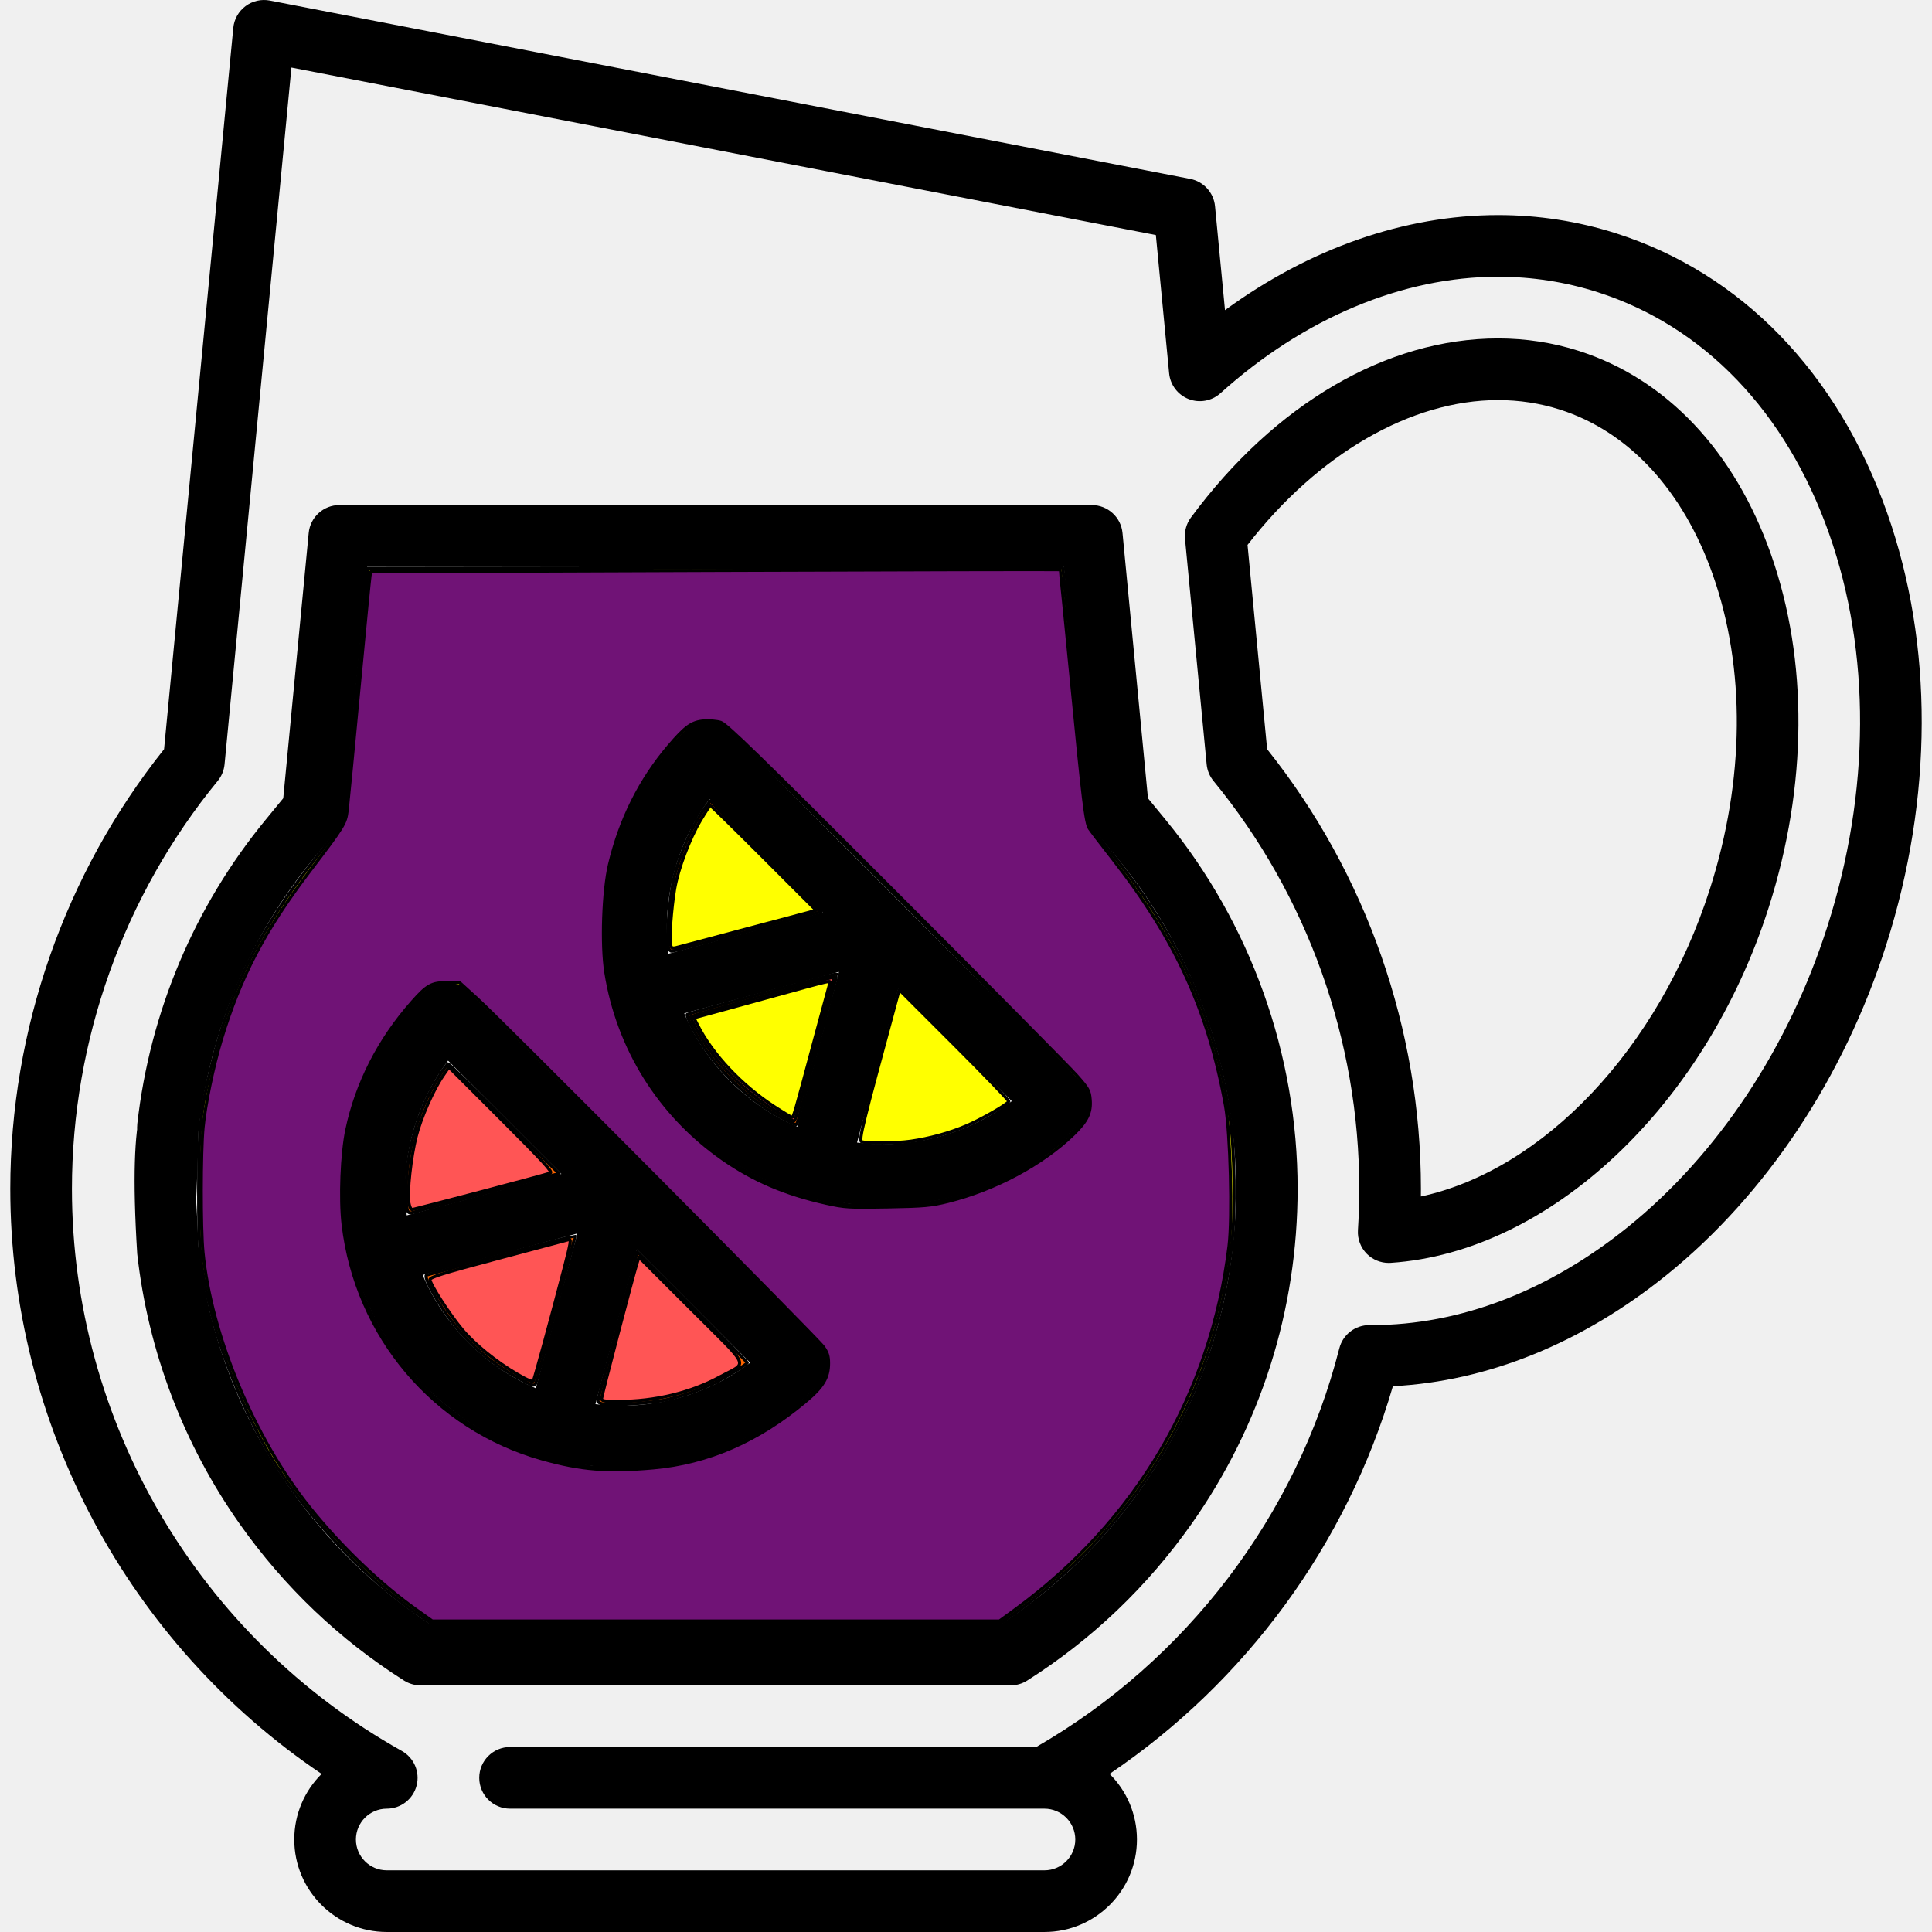
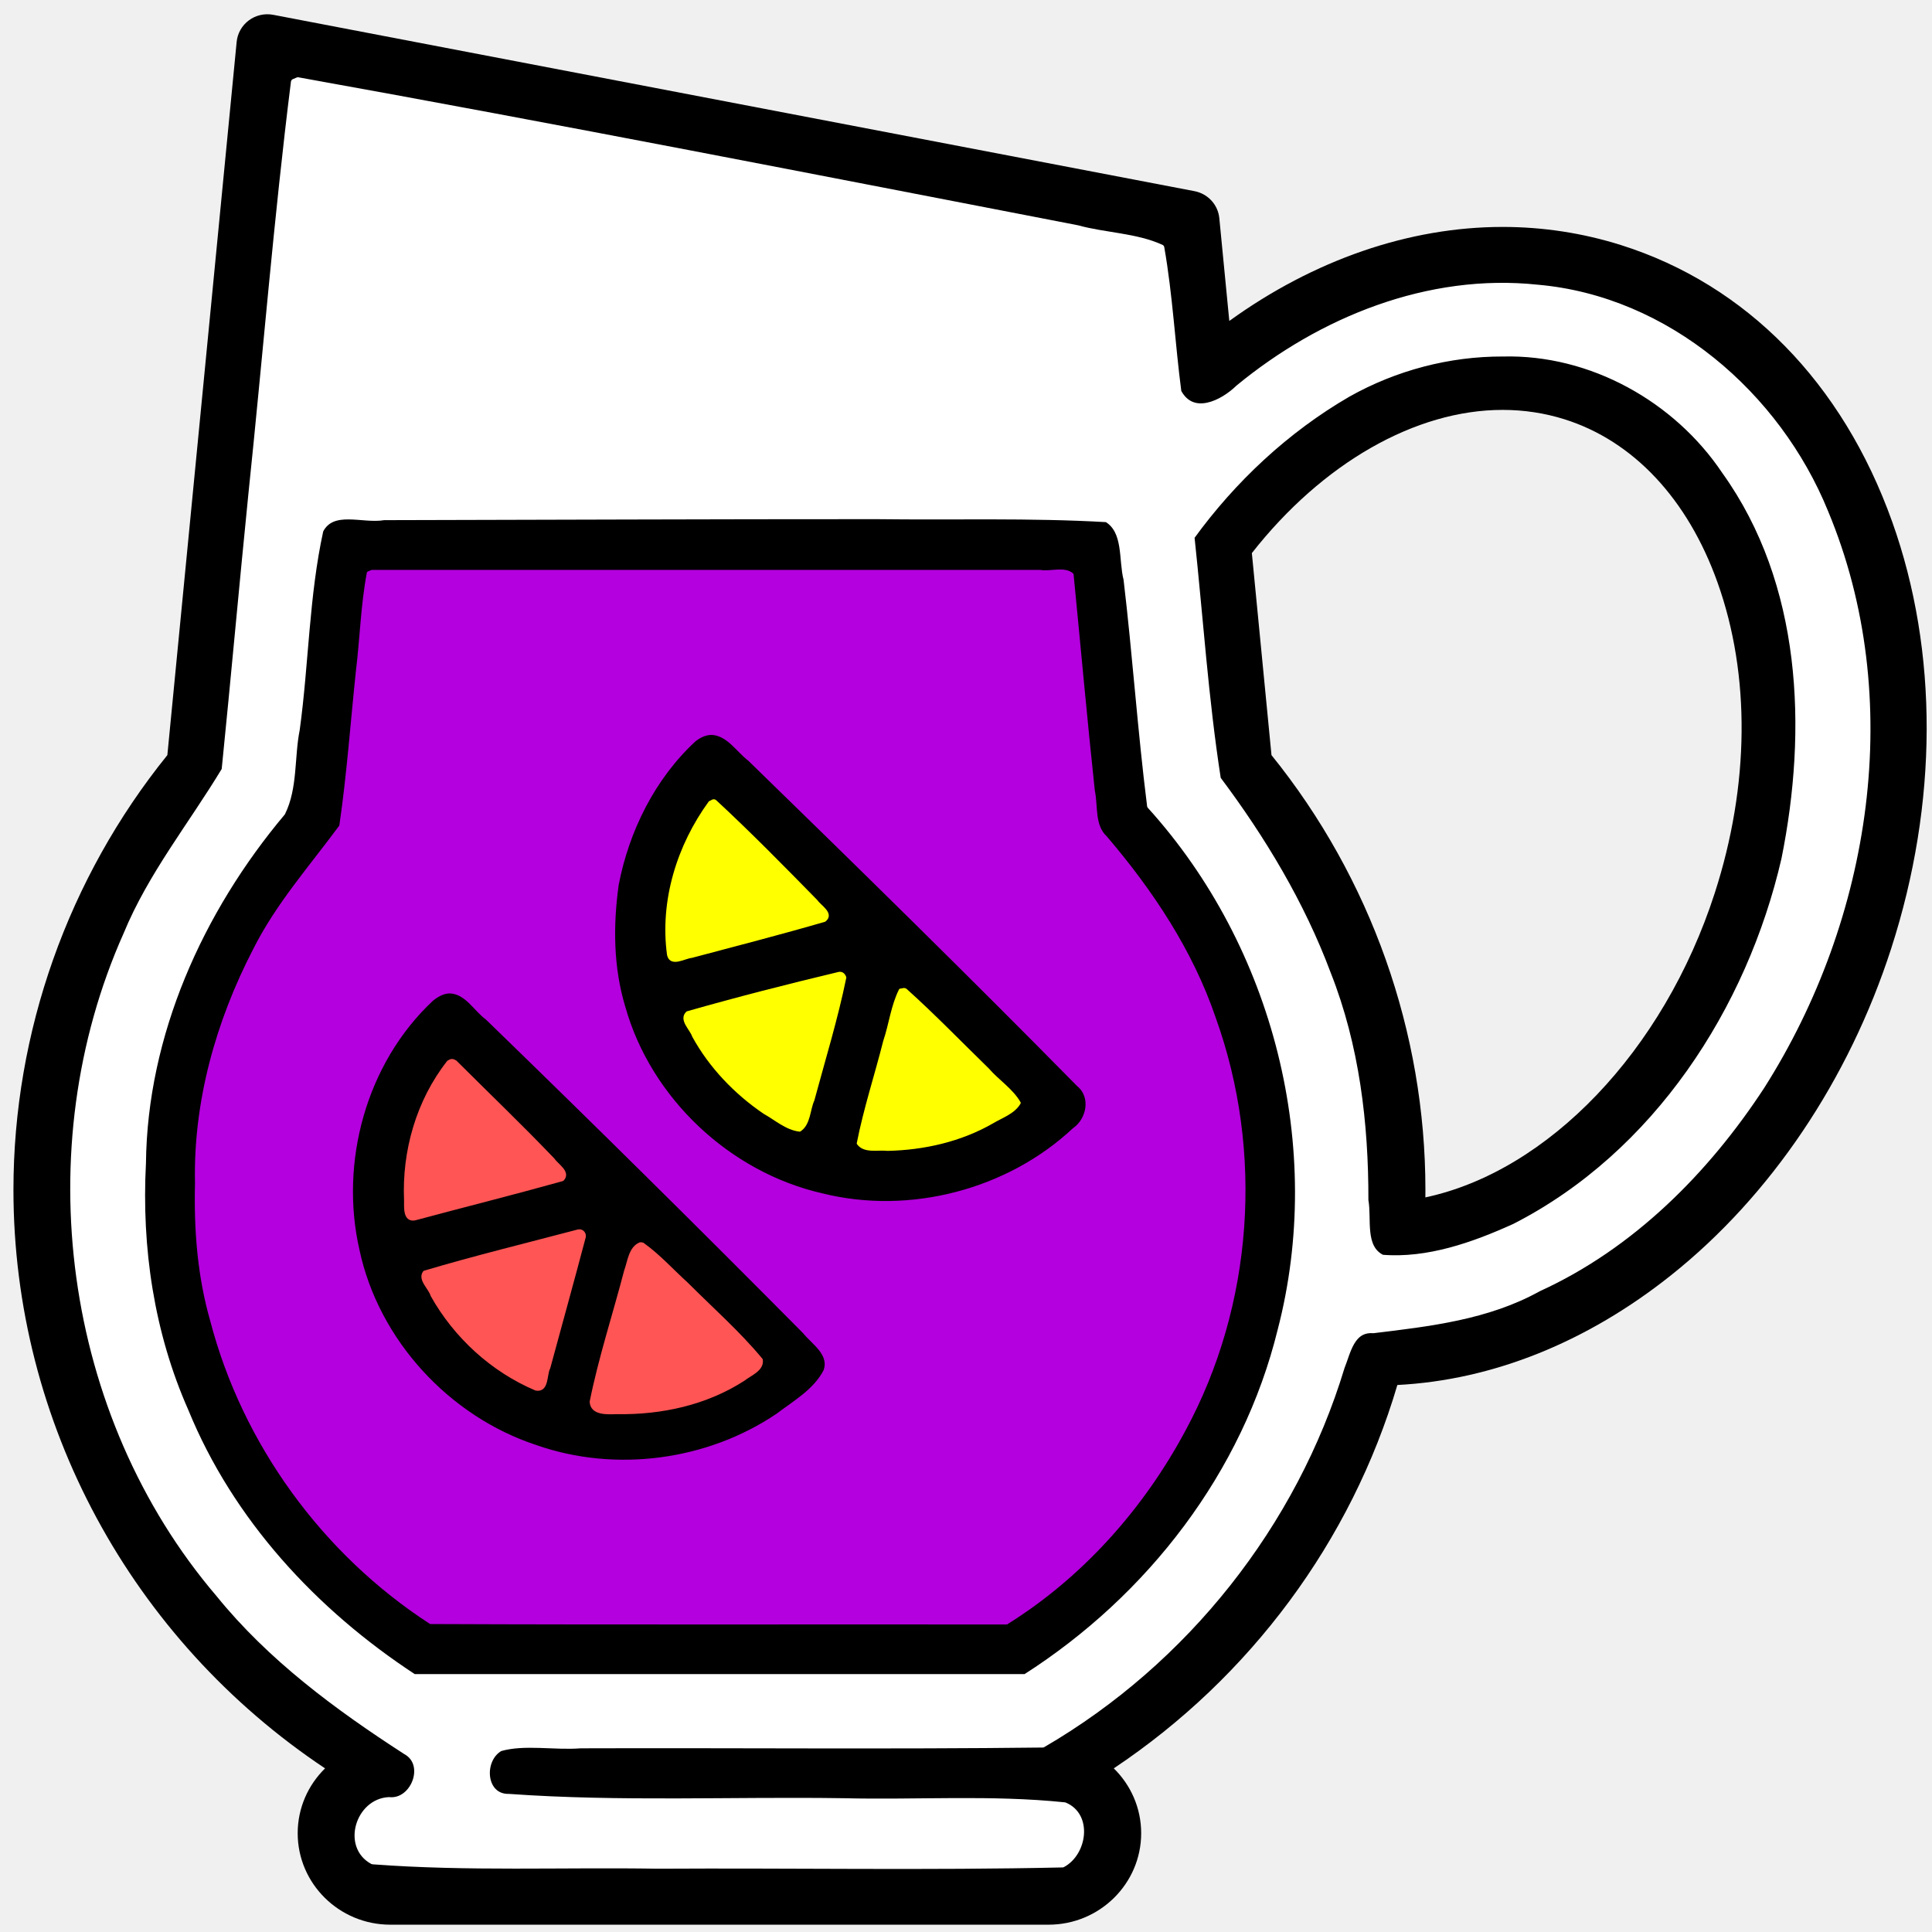
- <svg xmlns="http://www.w3.org/2000/svg" fill="#000000" height="800px" width="800px" version="1.1" id="Capa_1" viewBox="0 0 470.001 470.001" xml:space="preserve">
+ <svg xmlns="http://www.w3.org/2000/svg" fill="#000000" height="400" width="400" version="1.1" id="Capa_1" viewBox="0 0 235 235" xml:space="preserve">
  <defs id="defs5">
	
	
	
	
	
</defs>
-   <path d="m 384.071,85.363 c -6.295,-2.011 -12.903,-3.03 -19.64,-3.03 -27.037,0 -54.271,15.885 -74.72,43.583 -1.099,1.487 -1.608,3.329 -1.432,5.171 l 5.265,54.856 c 0.143,1.482 0.723,2.889 1.667,4.04 22.866,27.876 35.459,63.117 35.459,99.232 0,3.282 -0.108,6.663 -0.322,10.046 -0.136,2.154 0.663,4.263 2.191,5.785 1.411,1.405 3.316,2.188 5.294,2.188 0.166,0 0.333,-0.006 0.5,-0.017 38.704,-2.587 76.513,-38.132 91.943,-86.439 9.457,-29.604 9.65,-60.131 0.545,-85.956 -8.845,-25.091 -25.449,-42.655 -46.75,-49.459 z m 31.917,130.85 c -12.445,38.96 -40.581,68.449 -70.328,74.859 0.007,-0.622 0.011,-1.241 0.011,-1.857 0,-38.804 -13.269,-76.689 -37.41,-106.951 l -4.77,-49.701 c 17.143,-22.113 39.754,-35.23 60.94,-35.23 5.186,0 10.257,0.78 15.075,2.319 16.721,5.341 29.921,19.603 37.169,40.158 8.026,22.76 7.782,49.894 -0.687,76.403 z" id="path1" />
-   <path d="M 459.115,124.846 C 447.072,90.688 423.663,66.517 393.199,56.784 c -9.269,-2.96 -18.945,-4.461 -28.762,-4.461 -22.752,0 -45.908,8.131 -66.428,23.13 l -2.427,-25.287 c -0.317,-3.309 -2.775,-6.014 -6.039,-6.646 L 65.646,0.137 C 63.574,-0.265 61.422,0.226 59.729,1.492 58.036,2.758 56.956,4.68 56.753,6.783 L 39.912,182.263 C 15.77,212.525 2.502,250.41 2.502,289.214 c 0,57.282 28.69,110.595 75.736,142.329 -4.106,4.078 -6.651,9.726 -6.651,15.956 0,12.406 10.094,22.5 22.5,22.5 h 160 c 12.406,0 22.5,-10.094 22.5,-22.5 0,-6.232 -2.547,-11.882 -6.655,-15.96 33.142,-22.389 57.737,-55.931 68.921,-94.312 23.149,-1.207 46.065,-10.499 66.586,-27.058 24.132,-19.472 43.103,-47.977 53.417,-80.265 11.433,-35.794 11.526,-73.106 0.259,-105.058 z m -14.549,100.496 c -9.432,29.524 -26.673,55.505 -48.548,73.155 -19.348,15.612 -40.9,23.865 -62.328,23.866 l -0.56,-0.008 c -3.465,0 -6.459,2.324 -7.306,5.647 -10.376,40.716 -37.208,75.958 -73.744,96.997 H 124.087 c -4.143,0 -7.5,3.357 -7.5,7.5 0,4.143 3.357,7.5 7.5,7.5 h 129.998 c 4.138,0 7.502,3.364 7.502,7.5 0,4.136 -3.364,7.5 -7.5,7.5 h -160 c -4.136,0 -7.5,-3.364 -7.5,-7.5 0,-4.136 3.364,-7.5 7.5,-7.5 3.413,0 6.396,-2.305 7.258,-5.607 0.86,-3.304 -0.617,-6.771 -3.596,-8.438 -49.498,-27.694 -80.247,-80.09 -80.247,-136.74 0,-36.115 12.593,-71.356 35.459,-99.232 0.944,-1.151 1.524,-2.558 1.667,-4.04 L 70.896,16.434 281.188,57.18 l 3.228,33.63 c 0.271,2.819 2.107,5.246 4.748,6.273 2.636,1.025 5.632,0.478 7.738,-1.418 20.285,-18.276 44.27,-28.342 67.536,-28.342 8.266,0 16.407,1.262 24.198,3.75 25.882,8.269 45.889,29.137 56.333,58.761 10.186,28.888 10.043,62.807 -0.403,95.508 z" id="path2" />
-   <path d="m 149.699,243.936 c 3.005,10.855 8.747,21.105 17.264,29.622 12.75,12.749 29.7,19.771 47.73,19.771 18.029,0 34.979,-7.021 47.729,-19.771 1.406,-1.407 2.196,-3.314 2.196,-5.304 0,-1.99 -0.79,-3.896 -2.196,-5.304 l -84.853,-84.853 c -2.93,-2.928 -7.678,-2.928 -10.607,0 -17.471,17.472 -23.33,42.215 -17.604,64.577 0.037,0.208 0.078,0.416 0.134,0.624 0.06,0.219 0.131,0.43 0.207,0.638 z m 16.755,2.583 37.633,-10.084 -10.091,37.659 c -6.056,-2.598 -11.626,-6.344 -16.426,-11.144 -4.866,-4.865 -8.564,-10.46 -11.116,-16.431 z m 48.239,31.81 c -2.09,0 -4.158,-0.136 -6.203,-0.375 l 10.085,-37.636 27.563,27.564 c -9.027,6.78 -19.953,10.447 -31.445,10.447 z m -42.048,-83.943 27.56,27.56 -37.616,10.079 c -1.542,-13.074 1.806,-26.621 10.056,-37.639 z" id="path3" />
-   <path d="m 103.323,241.738 c -17.471,17.472 -23.33,42.215 -17.604,64.577 0.037,0.208 0.078,0.416 0.134,0.624 0.059,0.219 0.13,0.431 0.206,0.64 3.005,10.854 8.747,21.103 17.263,29.619 12.75,12.749 29.7,19.77 47.73,19.77 18.029,0 34.979,-7.021 47.729,-19.77 2.929,-2.93 2.929,-7.678 0,-10.607 l -84.853,-84.853 c -2.927,-2.928 -7.675,-2.928 -10.605,0 z m 5.682,16.288 27.56,27.56 -37.616,10.079 c -1.541,-13.074 1.806,-26.621 10.056,-37.639 z m -6.191,52.133 37.633,-10.084 -10.091,37.659 c -6.056,-2.598 -11.626,-6.343 -16.426,-11.143 -4.865,-4.866 -8.563,-10.461 -11.116,-16.432 z m 48.24,31.808 c -2.09,0 -4.158,-0.136 -6.202,-0.375 l 10.084,-37.635 27.563,27.564 c -9.027,6.78 -19.954,10.446 -31.445,10.446 z" id="path4" />
-   <path d="m 279.268,194.196 -6.194,-64.543 c -0.369,-3.847 -3.602,-6.783 -7.466,-6.783 H 82.565 c -3.864,0 -7.097,2.937 -7.466,6.783 l -6.193,64.543 -4.347,5.299 c -17.304,21.095 -28.077,46.642 -31.157,73.878 -0.466,4.116 2.493,22.987 6.609,23.452 4.111,0.471 7.194,27.502 8.295,-21.766 2.755,-24.356 12.385,-47.196 27.851,-66.051 l 5.795,-7.065 c 0.944,-1.151 1.524,-2.558 1.667,-4.039 l 5.761,-60.033 h 169.414 l 5.762,60.033 c 0.143,1.482 0.723,2.889 1.667,4.04 l 5.795,7.064 c 18.478,22.527 28.654,51.013 28.654,80.208 0,26.301 -7.981,51.507 -23.083,72.894 -9.256,13.108 -20.664,24.165 -33.933,32.892 H 104.518 C 91.247,386.274 79.839,375.218 70.585,362.11 58.337,344.764 50.628,324.46 48.291,303.39 c -1.567,-37.922 -4.397,-40.652 -8.518,-40.195 -4.117,0.456 -8.751,4.243 -6.39,41.847 2.615,23.583 11.242,46.309 24.948,65.72 10.809,15.308 24.253,28.117 39.961,38.074 1.201,0.761 2.594,1.165 4.016,1.165 h 143.558 c 1.422,0 2.814,-0.404 4.016,-1.165 15.706,-9.955 29.15,-22.766 39.961,-38.074 16.897,-23.933 25.829,-52.13 25.829,-81.546 0,-32.655 -11.385,-64.519 -32.057,-89.722 z" id="path5" />
-   <path style="fill:#ffff00;fill-opacity:1;stroke:#000000;stroke-width:1.3;stroke-linecap:round;stroke-linejoin:round;stroke-dasharray:none" d="m 172.679,668.14 c -21.151,-14.57 -43.94,-38.544 -58.419,-61.454 -10.614,-16.794 -21.1,-41.124 -26.01,-60.35 -5.343,-20.917 -6.046,-27.196 -5.994,-53.499 0.052,-26.363 0.671,-32.377 5.281,-51.312 8.077,-33.173 20.809,-58.27 44.699,-88.108 8.136,-10.162 9.866,-12.773 10.26,-15.485 0.261,-1.794 2.607,-25.611 5.215,-52.928 l 4.741,-49.666 143.76,-0.193 143.76,-0.193 0.464,3.631 c 0.255,1.997 2.542,25.434 5.082,52.081 3.353,35.177 4.947,49.086 5.819,50.773 0.661,1.278 4.718,6.638 9.016,11.913 27.472,33.714 42.708,67.813 49.007,109.686 1.869,12.423 2.233,39.203 0.711,52.34 -5.625,48.564 -25.272,90.578 -58.895,125.938 -8.082,8.5 -21.05,19.709 -30.539,26.395 l -6.107,4.304 H 296.416 178.305 Z m 107.574,-62.49 c 9.021,-1.945 17.933,-4.892 25.995,-8.596 12.786,-5.874 31.462,-19.874 34.528,-25.885 1.681,-3.295 1.982,-7.881 0.736,-11.234 -0.903,-2.431 -147.413,-149.479 -150.644,-151.197 -2.667,-1.418 -9.252,-1.409 -12.008,0.016 -3.307,1.71 -11.894,11.407 -17.32,19.557 -13.985,21.007 -20.065,42.799 -19.176,68.728 0.949,27.673 10.298,51.366 28.471,72.153 18.305,20.937 42.423,33.496 73.291,38.163 5.869,0.887 29.217,-0.214 36.127,-1.705 z M 391.298,496.792 c 19.253,-4.553 36.061,-13.318 51.42,-26.814 7.623,-6.698 9.623,-12.081 6.918,-18.618 -1.466,-3.543 -145.979,-148.508 -150.275,-150.744 -3.311,-1.724 -8.031,-1.905 -11.532,-0.442 -3.232,1.35 -11.428,10.253 -17.17,18.652 -14.964,21.886 -21.579,46.443 -19.911,73.915 1.938,31.906 18.375,62.878 43.752,82.438 17.009,13.11 31.319,19.14 56.215,23.688 1.051,0.192 8.787,0.235 17.192,0.096 13.074,-0.217 16.453,-0.53 23.39,-2.171 z" id="path6" transform="scale(0.5875012)" />
-   <path style="fill:#ff6600;fill-opacity:1;stroke:#000000;stroke-width:1.3;stroke-linecap:round;stroke-linejoin:round;stroke-dasharray:none" d="m 168.597,500.73 c -0.741,-2.766 -0.582,-12.129 0.317,-18.726 1.809,-13.281 6.05,-25.376 12.558,-35.818 1.95,-3.129 3.782,-5.689 4.07,-5.689 0.288,0 10.746,10.229 23.241,22.732 l 22.717,22.732 -29.599,7.88 c -16.279,4.334 -30.325,8.058 -31.213,8.276 -1.219,0.299 -1.731,-0.04 -2.091,-1.385 z" id="path7" transform="scale(0.5875012)" />
-   <path style="fill:#ff6600;fill-opacity:1;stroke:#000000;stroke-width:1.3;stroke-linecap:round;stroke-linejoin:round;stroke-dasharray:none" d="m 215.816,571.297 c -11.321,-5.98 -20.694,-13.763 -28.287,-23.488 -6.054,-7.753 -12.389,-19.271 -10.896,-19.809 2.629,-0.947 61.248,-16.449 61.447,-16.25 0.271,0.271 -15.447,59.212 -16.291,61.09 -0.522,1.162 -1.165,0.996 -5.973,-1.544 z" id="path8" transform="scale(0.5875012)" />
-   <path style="fill:#ff6600;fill-opacity:1;stroke:#000000;stroke-width:1.3;stroke-linecap:round;stroke-linejoin:round;stroke-dasharray:none" d="m 249.666,581.359 c -1.156,-0.205 -2.101,-0.751 -2.101,-1.214 0,-0.463 3.674,-14.558 8.164,-31.322 l 8.165,-30.479 22.781,22.772 c 12.53,12.524 22.778,22.946 22.774,23.158 -0.01,0.585 -8.226,5.687 -12.956,8.047 -6.405,3.195 -13.509,5.706 -20.657,7.302 -6.388,1.426 -22.052,2.465 -26.17,1.736 z" id="path9" transform="scale(0.5875012)" />
-   <path style="fill:#ff6600;fill-opacity:1;stroke:#000000;stroke-width:1.3;stroke-linecap:round;stroke-linejoin:round;stroke-dasharray:none" d="m 276.847,392.666 c -1.104,-2.877 0.419,-22.113 2.342,-29.582 2.809,-10.91 8.115,-22.547 13.485,-29.574 l 1.449,-1.897 22.981,22.957 22.981,22.957 -30.508,8.179 c -16.779,4.499 -30.902,8.179 -31.385,8.179 -0.482,0 -1.088,-0.549 -1.345,-1.221 z" id="path10" transform="scale(0.5875012)" />
-   <path style="fill:#ff6600;fill-opacity:1;stroke:#000000;stroke-width:1.3;stroke-linecap:round;stroke-linejoin:round;stroke-dasharray:none" d="m 323.209,462.571 c -15.433,-8.401 -29.309,-22.647 -37.019,-38.005 -1.129,-2.248 -1.863,-4.277 -1.631,-4.508 0.451,-0.451 61.8,-17.053 62.013,-16.781 0.07,0.089 -3.381,13.23 -7.668,29.203 -4.287,15.972 -8.031,29.984 -8.321,31.137 -0.289,1.153 -0.777,2.091 -1.085,2.085 -0.307,-0.006 -3.137,-1.415 -6.289,-3.13 z" id="path11" transform="scale(0.5875012)" />
-   <path style="fill:#ffff00;fill-opacity:1;stroke:#000000;stroke-width:1.3;stroke-linecap:round;stroke-linejoin:round;stroke-dasharray:none" d="m 356.756,472.726 c -1.214,-0.518 0.597,-7.935 13.531,-55.416 l 2.049,-7.523 22.811,22.802 c 12.546,12.541 22.71,23.105 22.586,23.476 -0.391,1.172 -11.194,7.394 -17.594,10.134 -6.944,2.972 -15.171,5.242 -23.063,6.364 -6.015,0.855 -18.463,0.956 -20.321,0.164 z" id="path12" transform="scale(0.5875012)" />
-   <path style="fill:#ff5555;fill-opacity:1;stroke:#000000;stroke-width:1.3;stroke-linecap:round;stroke-linejoin:round;stroke-dasharray:none" d="m 169.279,497.994 c -0.725,-4.301 0.884,-18.959 2.992,-27.271 1.986,-7.828 7.081,-19.405 11.133,-25.294 l 2.464,-3.582 21.687,21.674 c 17.472,17.461 21.426,21.781 20.342,22.224 -1.845,0.754 -56.305,15.114 -57.321,15.114 -0.448,0 -1.032,-1.289 -1.298,-2.865 z" id="path13" transform="scale(0.5875012)" />
-   <path style="fill:#ff5555;fill-opacity:1;stroke:#000000;stroke-width:1.3;stroke-linecap:round;stroke-linejoin:round;stroke-dasharray:none" d="m 214.178,569.044 c -8.756,-5.1 -17.68,-12.343 -22.897,-18.583 -5.232,-6.259 -13.248,-18.701 -13.248,-20.564 0,-1.06 5.121,-2.66 28.08,-8.773 15.444,-4.112 28.665,-7.639 29.38,-7.837 1.12,-0.311 0.877,1.269 -1.749,11.371 -5.091,19.586 -12.321,46.058 -12.852,47.06 -0.356,0.671 -2.298,-0.102 -6.714,-2.674 z" id="path14" transform="scale(0.5875012)" />
-   <path style="fill:#ff5555;fill-opacity:1;stroke:#000000;stroke-width:1.3;stroke-linecap:round;stroke-linejoin:round;stroke-dasharray:none" d="m 249.093,579.133 c 0,-1.134 12.934,-50.597 14.648,-56.019 l 0.815,-2.579 21.706,21.681 c 24.95,24.921 23.496,21.612 12.198,27.77 -12.449,6.785 -27.092,10.332 -42.681,10.337 -5.549,0.002 -6.686,-0.201 -6.686,-1.19 z" id="path15" transform="scale(0.5875012)" />
-   <path style="fill:#ffff00;fill-opacity:1;stroke:#000000;stroke-width:1.3;stroke-linecap:round;stroke-linejoin:round;stroke-dasharray:none" d="m 277.679,391.384 c -0.657,-2.071 0.299,-15.382 1.681,-23.395 1.421,-8.24 6.079,-20.574 10.706,-28.353 1.999,-3.361 3.83,-6.111 4.067,-6.111 0.238,0 10.197,9.769 22.13,21.708 l 21.698,21.708 -2.983,0.844 c -1.641,0.464 -13.47,3.613 -26.288,6.998 -12.818,3.385 -24.928,6.605 -26.911,7.157 -3.41,0.948 -3.634,0.918 -4.101,-0.556 z" id="path16" transform="scale(0.5875012)" />
-   <path style="fill:#ff5555;fill-opacity:1;stroke:#000000;stroke-width:1.3;stroke-linecap:round;stroke-linejoin:round;stroke-dasharray:none" d="m 321.471,460.248 c -12.991,-7.744 -25.125,-20.064 -32.556,-33.052 -1.842,-3.219 -3.151,-6.05 -2.911,-6.291 0.353,-0.353 58.306,-16.313 59.254,-16.318 0.15,-7.7e-4 0.06,0.554 -0.201,1.232 -0.26,0.678 -3.411,12.283 -7.002,25.788 -8.123,30.55 -8.709,32.577 -9.413,32.577 -0.314,0 -3.541,-1.771 -7.172,-3.936 z" id="path17" transform="scale(0.5875012)" />
-   <path style="fill:#701376;fill-opacity:1;stroke:#000000;stroke-width:1.3;stroke-linecap:round;stroke-linejoin:round;stroke-dasharray:none" d="m 172.277,666.476 c -14.891,-10.591 -31.143,-26.176 -44.02,-42.216 -23.071,-28.737 -40.865,-71.285 -44.217,-105.729 -0.966,-9.93 -0.941,-41.288 0.041,-51.674 0.884,-9.342 4.175,-25.215 7.526,-36.294 7.858,-25.98 18.049,-45.421 36.591,-69.801 14.313,-18.82 14.893,-19.759 15.545,-25.195 0.311,-2.594 2.5,-25.175 4.864,-50.18 2.364,-25.005 4.442,-46.181 4.618,-47.057 l 0.321,-1.594 142.62,-0.533 c 78.441,-0.293 142.707,-0.436 142.814,-0.316 0.106,0.12 2.14,20.16 4.52,44.534 5.036,51.591 6.098,60.329 7.607,62.633 0.611,0.933 4.979,6.649 9.706,12.702 26.095,33.417 39.609,63.003 46.657,102.145 2.02,11.22 2.894,46.231 1.451,58.099 -7.439,61.153 -38.495,113.911 -88.619,150.545 l -6.439,4.706 H 296.429 178.992 Z m 98.16,-58.666 c 22.76,-2.014 43.616,-11.105 63.194,-27.546 7.166,-6.018 9.444,-9.811 9.444,-15.729 0,-3.022 -0.47,-4.495 -2.192,-6.872 -2.673,-3.69 -132.74,-134.538 -143.161,-144.021 l -7.434,-6.765 -5.173,0.003 c -6.378,0.004 -8.275,1.056 -14.405,7.99 -13.781,15.587 -22.991,33.606 -27.084,52.982 -2.057,9.74 -2.795,28.398 -1.548,39.121 5.398,46.39 37.76,84.541 82.362,97.095 16.114,4.535 27.015,5.422 45.997,3.742 z M 392.546,497.488 c 19.537,-4.87 39.238,-15.434 52.084,-27.929 5.576,-5.424 7.225,-8.883 6.782,-14.226 -0.31,-3.741 -0.744,-4.516 -5.613,-10.019 -2.902,-3.28 -36.572,-37.294 -74.821,-75.586 -56.321,-56.384 -70.106,-69.803 -72.496,-70.575 -1.623,-0.524 -4.807,-0.798 -7.075,-0.61 -4.916,0.408 -7.631,2.342 -14.339,10.216 -11.996,14.082 -20.212,30.471 -24.672,49.216 -2.58,10.845 -3.342,33.249 -1.521,44.725 4.991,31.458 22.287,59.054 48.438,77.287 12.627,8.804 25.903,14.476 42.617,18.208 7.877,1.759 9.484,1.857 25.597,1.56 15.231,-0.28 18.085,-0.539 25.019,-2.267 z" id="path18" transform="scale(0.5875012)" />
-   <path style="fill:#ffff00;fill-opacity:1;stroke:#000000;stroke-width:1.3;stroke-linecap:round;stroke-linejoin:round;stroke-dasharray:none" d="m 320.513,458.193 c -13.412,-8.731 -25.499,-21.562 -31.58,-33.521 l -1.636,-3.218 3.248,-0.874 c 1.786,-0.481 13.563,-3.712 26.17,-7.18 29.667,-8.161 27.338,-7.642 26.824,-5.98 -0.233,0.752 -3.193,11.682 -6.578,24.29 -7.97,29.678 -8.339,30.946 -9.019,30.946 -0.316,0 -3.658,-2.008 -7.429,-4.463 z" id="path19" transform="scale(0.5875012)" />
+   <path d="m 192.599,43.939 c -3.15,-0.994 -6.458,-1.498 -9.829,-1.498 -13.531,0 -27.161,7.854 -37.395,21.548 -0.55,0.735 -0.805,1.646 -0.717,2.557 l 2.635,27.122 c 0.072,0.733 0.362,1.428 0.834,1.997 11.444,13.782 17.746,31.206 17.746,49.062 0,1.623 -0.054,3.294 -0.161,4.967 -0.068,1.065 0.332,2.108 1.097,2.86 0.706,0.695 1.66,1.082 2.649,1.082 0.083,0 0.167,-0.003 0.25,-0.008 19.37,-1.279 38.292,-18.853 46.015,-42.737 4.733,-14.637 4.83,-29.73 0.273,-42.498 -4.427,-12.406 -12.736,-21.09 -23.397,-24.454 z m 15.974,64.695 c -6.228,19.263 -20.31,33.842 -35.197,37.012 0.003,-0.308 0.005,-0.614 0.005,-0.918 0,-19.185 -6.641,-37.916 -18.723,-52.879 L 152.27,67.276 C 160.85,56.343 172.166,49.858 182.769,49.858 c 2.595,0 5.133,0.386 7.545,1.147 8.368,2.641 14.975,9.692 18.602,19.855 4.017,11.253 3.895,24.669 -0.344,37.775 z" id="path1" style="display:inline;stroke-width:0.497" />
+   <path d="m 230.156,63.46 c -6.027,-16.888 -17.743,-28.839 -32.989,-33.651 -4.639,-1.463 -9.481,-2.206 -14.395,-2.206 -11.387,0 -22.976,4.02 -33.245,11.436 l -1.215,-12.502 c -0.159,-1.636 -1.389,-2.973 -3.022,-3.286 L 33.237,1.802 c -1.037,-0.199 -2.114,0.044 -2.961,0.67 -0.847,0.626 -1.388,1.576 -1.489,2.616 L 20.357,91.848 C 8.275,106.811 1.635,125.542 1.635,144.727 c 0,28.321 14.358,54.68 37.904,70.37 -2.055,2.016 -3.329,4.809 -3.329,7.889 0,6.134 5.052,11.124 11.261,11.124 h 80.075 c 6.209,0 11.261,-4.991 11.261,-11.124 0,-3.081 -1.275,-5.875 -3.331,-7.891 16.587,-11.07 28.896,-27.653 34.493,-46.63 11.585,-0.597 23.054,-5.191 33.324,-13.378 12.077,-9.627 21.572,-23.721 26.734,-39.685 5.722,-17.697 5.768,-36.145 0.13,-51.943 z m -7.281,49.687 c -4.72,14.597 -13.349,27.443 -24.297,36.169 -9.683,7.719 -20.469,11.799 -31.193,11.8 l -0.28,-0.004 c -1.734,0 -3.233,1.149 -3.656,2.792 -5.193,20.131 -18.621,37.555 -36.907,47.957 H 62.485 c -2.073,0 -3.754,1.66 -3.754,3.708 0,2.048 1.68,3.708 3.754,3.708 h 65.06 c 2.071,0 3.755,1.663 3.755,3.708 0,2.045 -1.684,3.708 -3.754,3.708 H 47.47 c -2.07,0 -3.754,-1.663 -3.754,-3.708 0,-2.045 1.684,-3.708 3.754,-3.708 1.708,0 3.201,-1.14 3.632,-2.772 0.43,-1.634 -0.309,-3.348 -1.8,-4.172 C 24.531,198.641 9.142,172.736 9.142,144.727 c 0,-17.856 6.302,-35.28 17.746,-49.062 0.472,-0.569 0.763,-1.265 0.834,-1.997 l 8.142,-83.808 105.245,20.146 1.616,16.627 c 0.136,1.394 1.054,2.594 2.376,3.101 1.319,0.507 2.819,0.236 3.873,-0.701 10.152,-9.036 22.156,-14.013 33.8,-14.013 4.137,0 8.211,0.624 12.11,1.854 12.953,4.088 22.966,14.406 28.193,29.053 5.098,14.283 5.026,31.053 -0.202,47.221 z" id="path2" style="display:inline;stroke-width:0.497" />
+   <path d="m 75.303,122.341 c 1.504,5.367 4.378,10.435 8.64,14.646 6.381,6.303 14.864,9.775 23.887,9.775 9.023,0 17.506,-3.471 23.887,-9.775 0.704,-0.696 1.099,-1.639 1.099,-2.622 0,-0.984 -0.395,-1.926 -1.099,-2.622 L 89.251,89.789 c -1.466,-1.448 -3.843,-1.448 -5.308,0 -8.744,8.638 -11.676,20.872 -8.81,31.928 0.019,0.103 0.039,0.206 0.067,0.309 0.03,0.108 0.066,0.213 0.104,0.315 z m 8.385,1.277 18.834,-4.986 -5.05,18.619 c -3.031,-1.284 -5.818,-3.137 -8.221,-5.51 -2.435,-2.405 -4.286,-5.172 -5.563,-8.124 z m 24.142,15.727 c -1.046,0 -2.081,-0.067 -3.104,-0.185 l 5.047,-18.608 13.794,13.628 c -4.518,3.352 -9.986,5.165 -15.737,5.165 z m -21.044,-41.503 13.793,13.626 -18.826,4.983 c -0.772,-6.464 0.904,-13.162 5.033,-18.609 z" id="path3" style="display:inline;stroke-width:0.497" />
+   <path d="m 52.093,121.254 c -8.744,8.638 -11.676,20.872 -8.81,31.928 0.019,0.103 0.039,0.206 0.067,0.309 0.03,0.108 0.065,0.213 0.103,0.316 1.504,5.366 4.378,10.434 8.64,14.644 6.381,6.303 14.864,9.775 23.887,9.775 9.023,0 17.506,-3.471 23.887,-9.775 1.466,-1.449 1.466,-3.796 0,-5.244 L 57.4,121.254 c -1.465,-1.448 -3.841,-1.448 -5.307,0 z m 2.844,8.053 13.793,13.626 -18.826,4.983 c -0.771,-6.464 0.904,-13.162 5.033,-18.609 z m -3.098,25.776 18.834,-4.986 -5.05,18.619 c -3.031,-1.284 -5.818,-3.136 -8.221,-5.509 -2.435,-2.406 -4.286,-5.172 -5.563,-8.124 z m 24.143,15.726 c -1.046,0 -2.081,-0.067 -3.104,-0.185 l 5.047,-18.607 13.794,13.628 c -4.518,3.352 -9.986,5.165 -15.737,5.165 z" id="path4" style="display:inline;stroke-width:0.497" />
+   <path d="m 140.148,97.748 -3.1,-31.911 c -0.185,-1.902 -1.803,-3.354 -3.736,-3.354 H 41.704 c -1.934,0 -3.552,1.452 -3.737,3.354 l -3.099,31.911 -2.176,2.62 c -8.66,10.43 -14.052,23.061 -15.593,36.527 -0.233,2.035 1.248,11.365 3.308,11.595 2.057,0.233 3.6,13.598 4.151,-10.761 1.379,-12.042 6.198,-23.335 13.939,-32.657 l 2.9,-3.493 c 0.472,-0.569 0.763,-1.265 0.834,-1.997 l 2.883,-29.681 h 84.787 l 2.884,29.681 c 0.072,0.733 0.362,1.428 0.834,1.997 l 2.9,3.493 c 9.248,11.138 14.34,25.222 14.34,39.656 0,13.004 -3.994,25.466 -11.552,36.04 -4.632,6.481 -10.342,11.948 -16.982,16.262 H 52.691 c -6.642,-4.315 -12.351,-9.782 -16.982,-16.262 -6.13,-8.576 -9.988,-18.615 -11.157,-29.032 -0.784,-18.75 -2.201,-20.099 -4.263,-19.873 -2.06,0.225 -4.38,2.098 -3.198,20.69 1.309,11.66 5.626,22.896 12.486,32.493 5.41,7.569 12.138,13.902 19.999,18.824 0.601,0.376 1.298,0.576 2.01,0.576 h 71.846 c 0.712,0 1.408,-0.2 2.01,-0.576 7.86,-4.922 14.589,-11.256 19.999,-18.824 8.456,-11.833 12.927,-25.774 12.927,-40.318 0,-16.145 -5.698,-31.899 -16.044,-44.36 z" id="path5" style="display:inline;stroke-width:0.497" />
+   <path style="fill:#b400de;stroke:#b400de;stroke-width:0.38;stroke-linecap:round;stroke-linejoin:round;fill-opacity:1;stroke-opacity:1" d="m 44.808,69.694 c -0.74,3.895 -0.838,7.947 -1.324,11.902 -0.665,6.297 -1.112,12.637 -2.028,18.893 -3.627,4.925 -7.745,9.558 -10.497,15.058 -4.529,8.743 -7.274,18.514 -7.05,28.383 -0.138,5.606 0.284,11.244 1.838,16.659 3.891,14.935 13.594,28.313 26.629,36.763 23.338,0.1 46.704,0.022 70.053,0.054 9.141,-5.689 16.541,-14.034 21.586,-23.461 8.253,-15.222 9.529,-33.84 3.682,-50.088 -2.772,-8.16 -7.62,-15.44 -13.201,-21.983 -1.571,-1.462 -1.109,-3.79 -1.515,-5.692 -0.937,-8.748 -1.724,-17.558 -2.582,-26.293 -0.94,-0.822 -2.637,-0.163 -3.868,-0.375 -27.098,0 -54.197,0 -81.295,0 -0.142,0.06 -0.285,0.121 -0.427,0.181 z m 41.973,19.522 c 1.885,0.241 2.965,2.105 4.375,3.181 13.451,13.087 26.85,26.227 40.016,39.594 1.736,1.429 1.193,4.196 -0.544,5.39 -7.981,7.47 -19.924,10.623 -30.609,7.965 -11.365,-2.576 -21.019,-11.668 -24.151,-22.868 -1.455,-4.822 -1.49,-9.909 -0.8,-14.88 1.265,-6.581 4.439,-12.972 9.387,-17.555 0.653,-0.524 1.465,-0.915 2.327,-0.827 z M 54.789,120.646 c 1.98,0.136 2.99,2.165 4.448,3.23 12.977,12.584 25.843,25.299 38.565,38.136 1.108,1.369 3.288,2.672 2.553,4.728 -1.218,2.382 -3.707,3.799 -5.787,5.375 -8.476,5.732 -19.703,7.22 -29.351,3.849 -10.74,-3.52 -19.322,-12.904 -21.668,-23.846 -2.471,-10.737 0.797,-22.859 8.977,-30.527 0.64,-0.515 1.408,-0.976 2.263,-0.944 z" id="path7" />
+   <path style="fill:#ffff00;stroke:#ffff00;stroke-width:0.38;stroke-linecap:round;stroke-linejoin:round" d="m 86.365,97.6 c -3.862,5.297 -5.93,12.004 -5.043,18.523 0.282,1.356 1.941,0.283 2.798,0.203 5.397,-1.434 10.808,-2.829 16.17,-4.385 1.016,-0.796 -0.574,-1.677 -1.004,-2.32 -4.019,-4.105 -8.079,-8.238 -12.275,-12.126 -0.223,-0.229 -0.429,0.061 -0.645,0.105 z" id="path9" />
+   <path style="fill:#ffff00;stroke:#ffff00;stroke-width:0.38;stroke-linecap:round;stroke-linejoin:round" d="m 102.072,118.4 c -6.182,1.475 -12.348,3.05 -18.457,4.793 -0.889,0.835 0.477,1.956 0.752,2.813 2.044,3.729 5.099,6.918 8.625,9.314 1.371,0.761 2.679,1.954 4.274,2.139 1.157,-0.766 1.074,-2.488 1.607,-3.662 1.337,-4.953 2.857,-9.889 3.882,-14.907 -0.127,-0.305 -0.324,-0.536 -0.682,-0.49 z" id="path10" />
+   <path style="fill:#ffff00;stroke:#ffff00;stroke-width:0.38;stroke-linecap:round;stroke-linejoin:round" d="m 109.521,120.437 c -0.968,1.912 -1.21,4.179 -1.903,6.222 -1.045,4.139 -2.399,8.242 -3.216,12.414 0.763,1.047 2.412,0.583 3.552,0.725 4.437,-0.099 8.866,-1.1 12.725,-3.316 1.139,-0.685 2.591,-1.145 3.286,-2.329 -0.908,-1.582 -2.621,-2.661 -3.826,-4.058 -3.309,-3.223 -6.523,-6.55 -9.959,-9.641 -0.194,-0.188 -0.439,-0.009 -0.659,-0.016 z" id="path11" />
+   <path style="fill:#ff5555;stroke:#ff5555;stroke-width:0.38;stroke-linecap:round;stroke-linejoin:round" d="m 54.538,129.175 c -3.727,4.742 -5.467,10.86 -5.2,16.831 0.009,0.8 -0.158,2.497 1.128,2.246 5.976,-1.608 11.986,-3.108 17.944,-4.773 0.87,-0.875 -0.664,-1.744 -1.109,-2.422 -3.876,-4.058 -7.938,-7.939 -11.909,-11.905 -0.355,-0.209 -0.508,-0.201 -0.853,0.022 z" id="path12" />
+   <path style="fill:#ff5555;stroke:#ff5555;stroke-width:0.38;stroke-linecap:round;stroke-linejoin:round" d="m 70.341,149.729 c -6.239,1.646 -12.556,3.186 -18.713,5.017 -0.66,0.88 0.671,1.908 0.933,2.814 2.803,5.006 7.302,9.143 12.63,11.396 1.424,0.264 1.116,-1.778 1.56,-2.594 1.438,-5.312 2.917,-10.614 4.319,-15.935 0.053,-0.426 -0.296,-0.788 -0.728,-0.697 z" id="path13" />
+   <path style="fill:#ffffff;stroke:#ffffff;stroke-width:0.38;stroke-linecap:round;stroke-linejoin:round" d="m 77.819,152.046 c -0.986,0.971 -0.884,2.613 -1.416,3.854 -1.33,4.829 -2.711,9.646 -3.922,14.505 0.212,1.232 1.924,0.614 2.815,0.808 5.921,0.121 12.012,-1.596 16.663,-5.244 0.292,-1.176 -1.526,-1.82 -2.097,-2.749 -3.861,-3.71 -7.511,-7.666 -11.6,-11.128 -0.136,-0.091 -0.293,-0.046 -0.443,-0.046 z" id="path14" />
+   <path style="fill:#ffffff;stroke:#ffffff;stroke-width:0.76;stroke-linecap:round;stroke-linejoin:round" d="M 35.767,9.977 C 33.682,26.587 32.341,43.363 30.599,60.042 29.469,71.239 28.469,82.476 27.337,93.656 23.332,100.304 18.366,106.436 15.387,113.669 3.769,139.682 7.988,172.05 26.613,193.878 c 6.288,7.769 14.408,13.763 22.773,19.167 2.785,1.537 0.965,6.262 -2.084,5.928 -3.691,0.185 -5.329,5.605 -1.964,7.414 11.515,0.872 23.124,0.346 34.674,0.534 16.398,-0.096 32.876,0.212 49.223,-0.154 2.606,-1.393 3.264,-5.92 0.248,-7.161 -8.901,-0.925 -17.922,-0.283 -26.866,-0.499 -13.557,-0.205 -27.185,0.443 -40.695,-0.524 -3.251,0.086 -3.546,-4.562 -1.099,-5.948 2.958,-0.855 6.588,-0.104 9.798,-0.357 18.731,-0.063 37.499,0.126 56.207,-0.095 17.375,-10.112 30.573,-26.811 36.349,-45.891 0.746,-1.837 1.192,-4.696 3.853,-4.506 6.834,-0.825 13.924,-1.634 20.071,-5.057 11.357,-5.172 20.454,-14.333 27.17,-24.605 12.987,-20.448 17.188,-47.173 7.731,-69.821 -5.79,-14.23 -19.205,-25.916 -34.992,-27.295 -13.233,-1.405 -26.303,3.9 -36.352,12.173 -1.944,1.891 -5.608,3.733 -7.339,0.492 C 142.556,41.864 142.264,35.92 141.241,30.127 138.156,28.711 134.375,28.697 131.055,27.776 99.472,21.674 67.9,15.47 36.24,9.779 L 35.826,9.952 Z M 182.809,42.985 c 10.737,-0.274 21.126,5.55 27.013,14.353 9.733,13.585 10.422,31.382 7.242,47.163 -4.226,18.332 -15.62,35.921 -32.821,44.71 -5,2.269 -10.571,4.243 -16.128,3.79 -2.535,-1.227 -1.632,-4.75 -2.049,-7.001 0.021,-9.335 -1.094,-18.776 -4.557,-27.541 -3.193,-8.535 -7.925,-16.414 -13.388,-23.696 -1.519,-9.767 -2.16,-19.628 -3.209,-29.454 5.047,-6.965 11.545,-13.052 19.04,-17.395 5.743,-3.229 12.292,-4.953 18.858,-4.93 z M 106.588,62.769 c 9.342,0.121 18.731,-0.175 28.046,0.366 2.427,1.449 1.79,4.957 2.407,7.323 1.089,9.155 1.712,18.417 2.864,27.553 15.429,17.042 21.637,41.686 15.872,63.826 -4.273,17.406 -15.868,32.486 -31.041,42.174 -24.8,0 -49.601,0 -74.401,0 -12.126,-7.932 -22.298,-18.95 -27.783,-32.373 -4.197,-9.48 -5.721,-19.865 -5.178,-30.161 0.17,-15.607 6.92,-30.684 16.952,-42.624 1.516,-3.052 1.087,-6.799 1.754,-10.113 1.105,-8.06 1.132,-16.3 2.875,-24.24 1.476,-2.841 5.168,-1.154 7.749,-1.611 19.962,-0.041 39.923,-0.124 59.885,-0.12 z" id="path15" />
+   <path style="fill:#ff5555;fill-opacity:1;stroke:#ff5555;stroke-width:0.592;stroke-linecap:round;stroke-linejoin:round" d="m 132.531,257.501 c -2.117,0.875 -2.309,3.72 -3.023,5.63 -2.352,9.028 -5.284,17.939 -7.128,27.082 0.122,2.588 3.473,2.329 5.326,2.276 9.182,0.163 18.519,-1.858 26.292,-6.899 1.346,-1.073 3.945,-2.003 3.637,-4.071 -4.66,-5.631 -10.21,-10.506 -15.375,-15.679 -3.045,-2.766 -5.836,-5.892 -9.189,-8.28 -0.171,-0.066 -0.36,-0.083 -0.541,-0.059 z" id="path6" transform="scale(0.5875012)" />
</svg>
